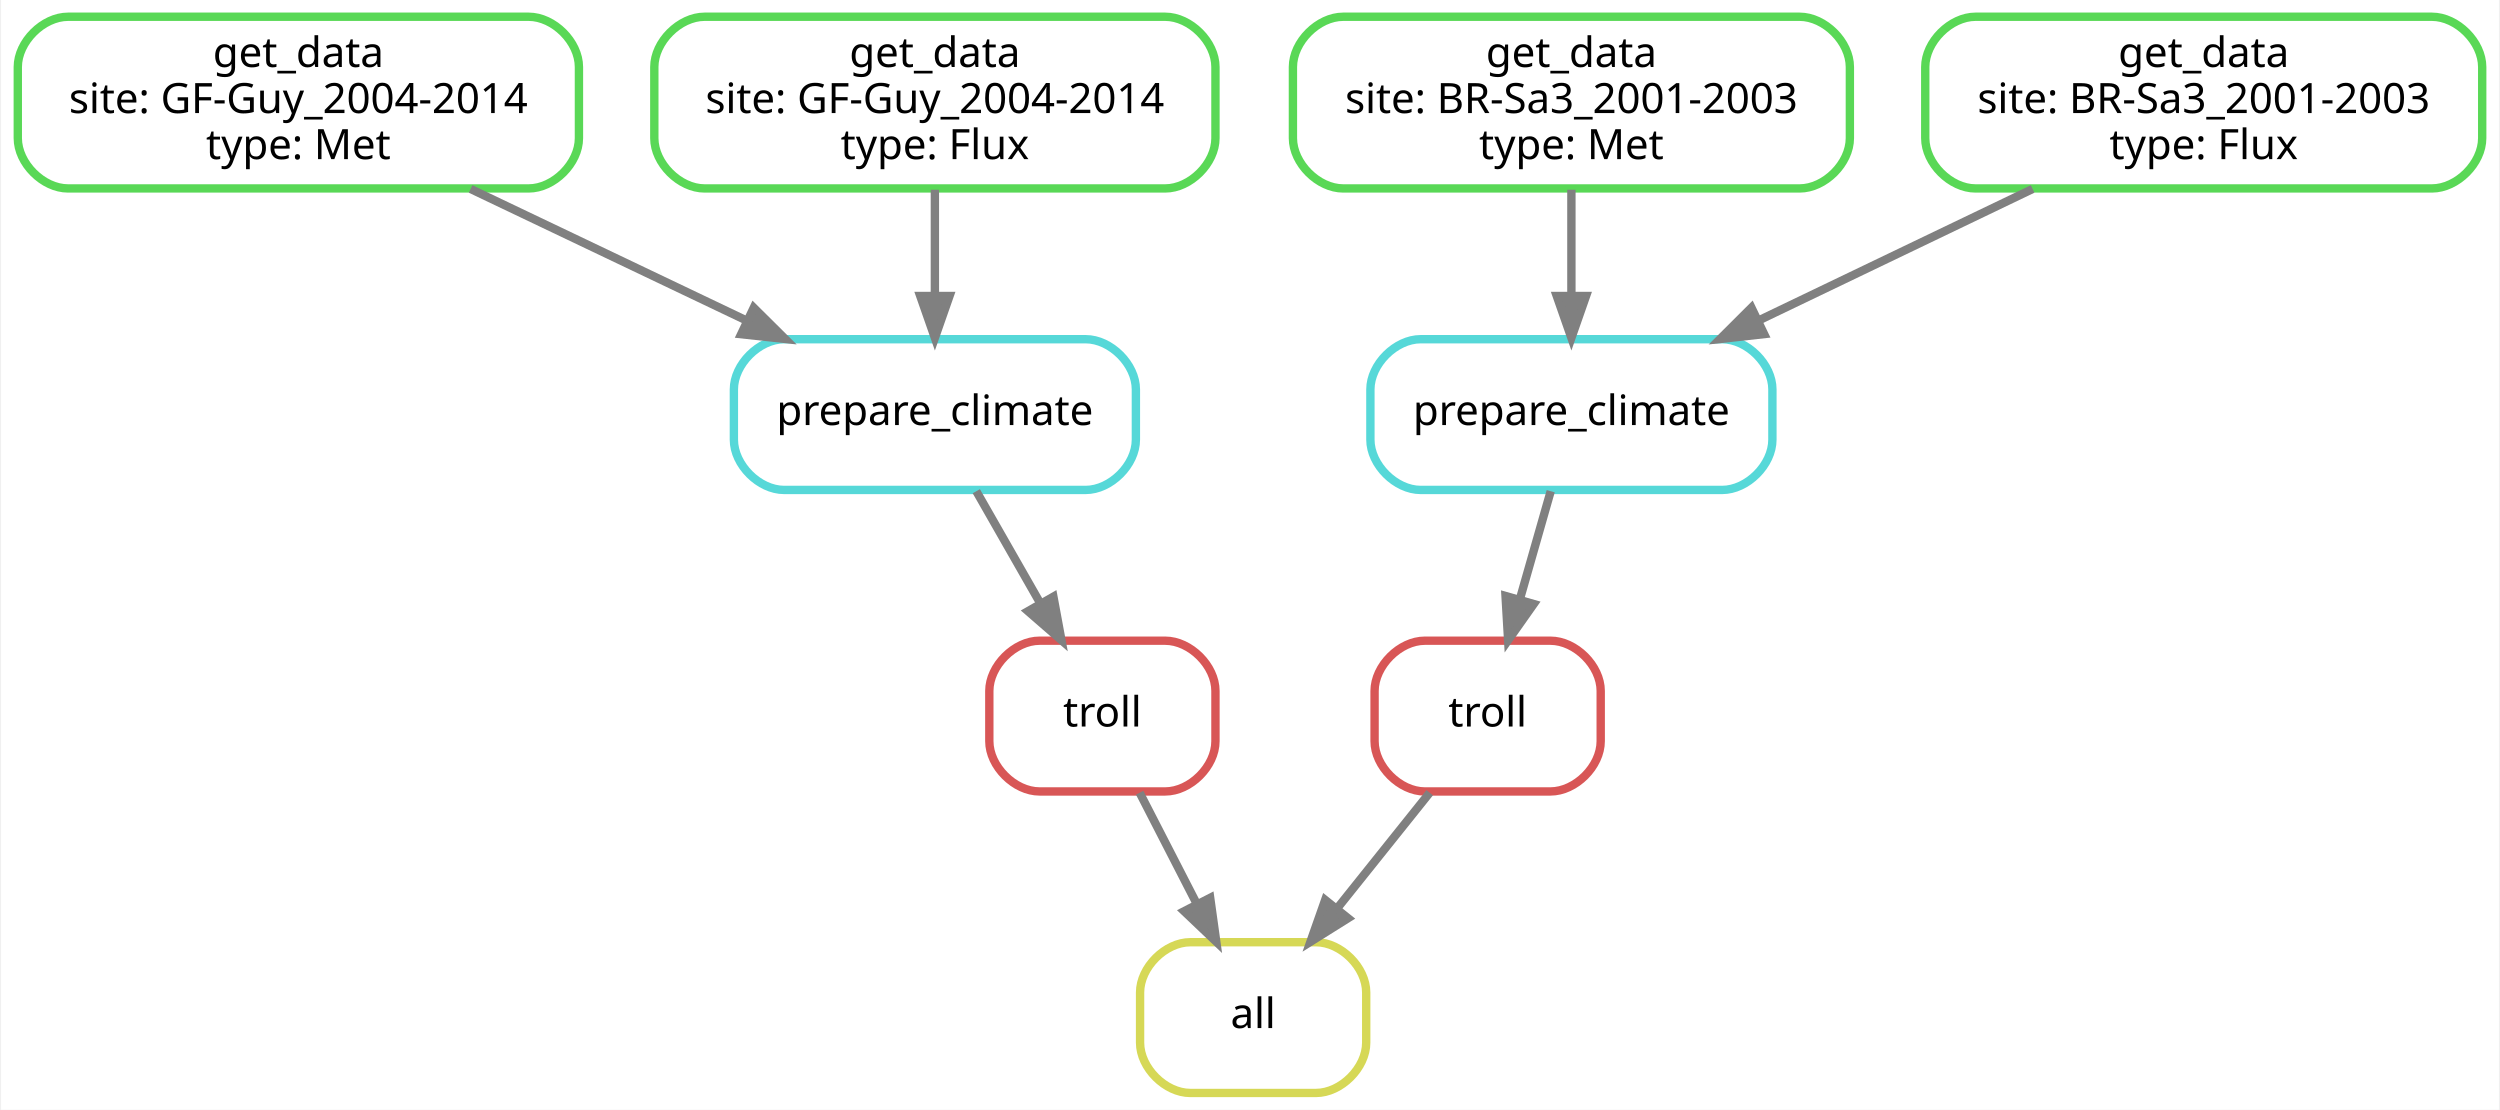
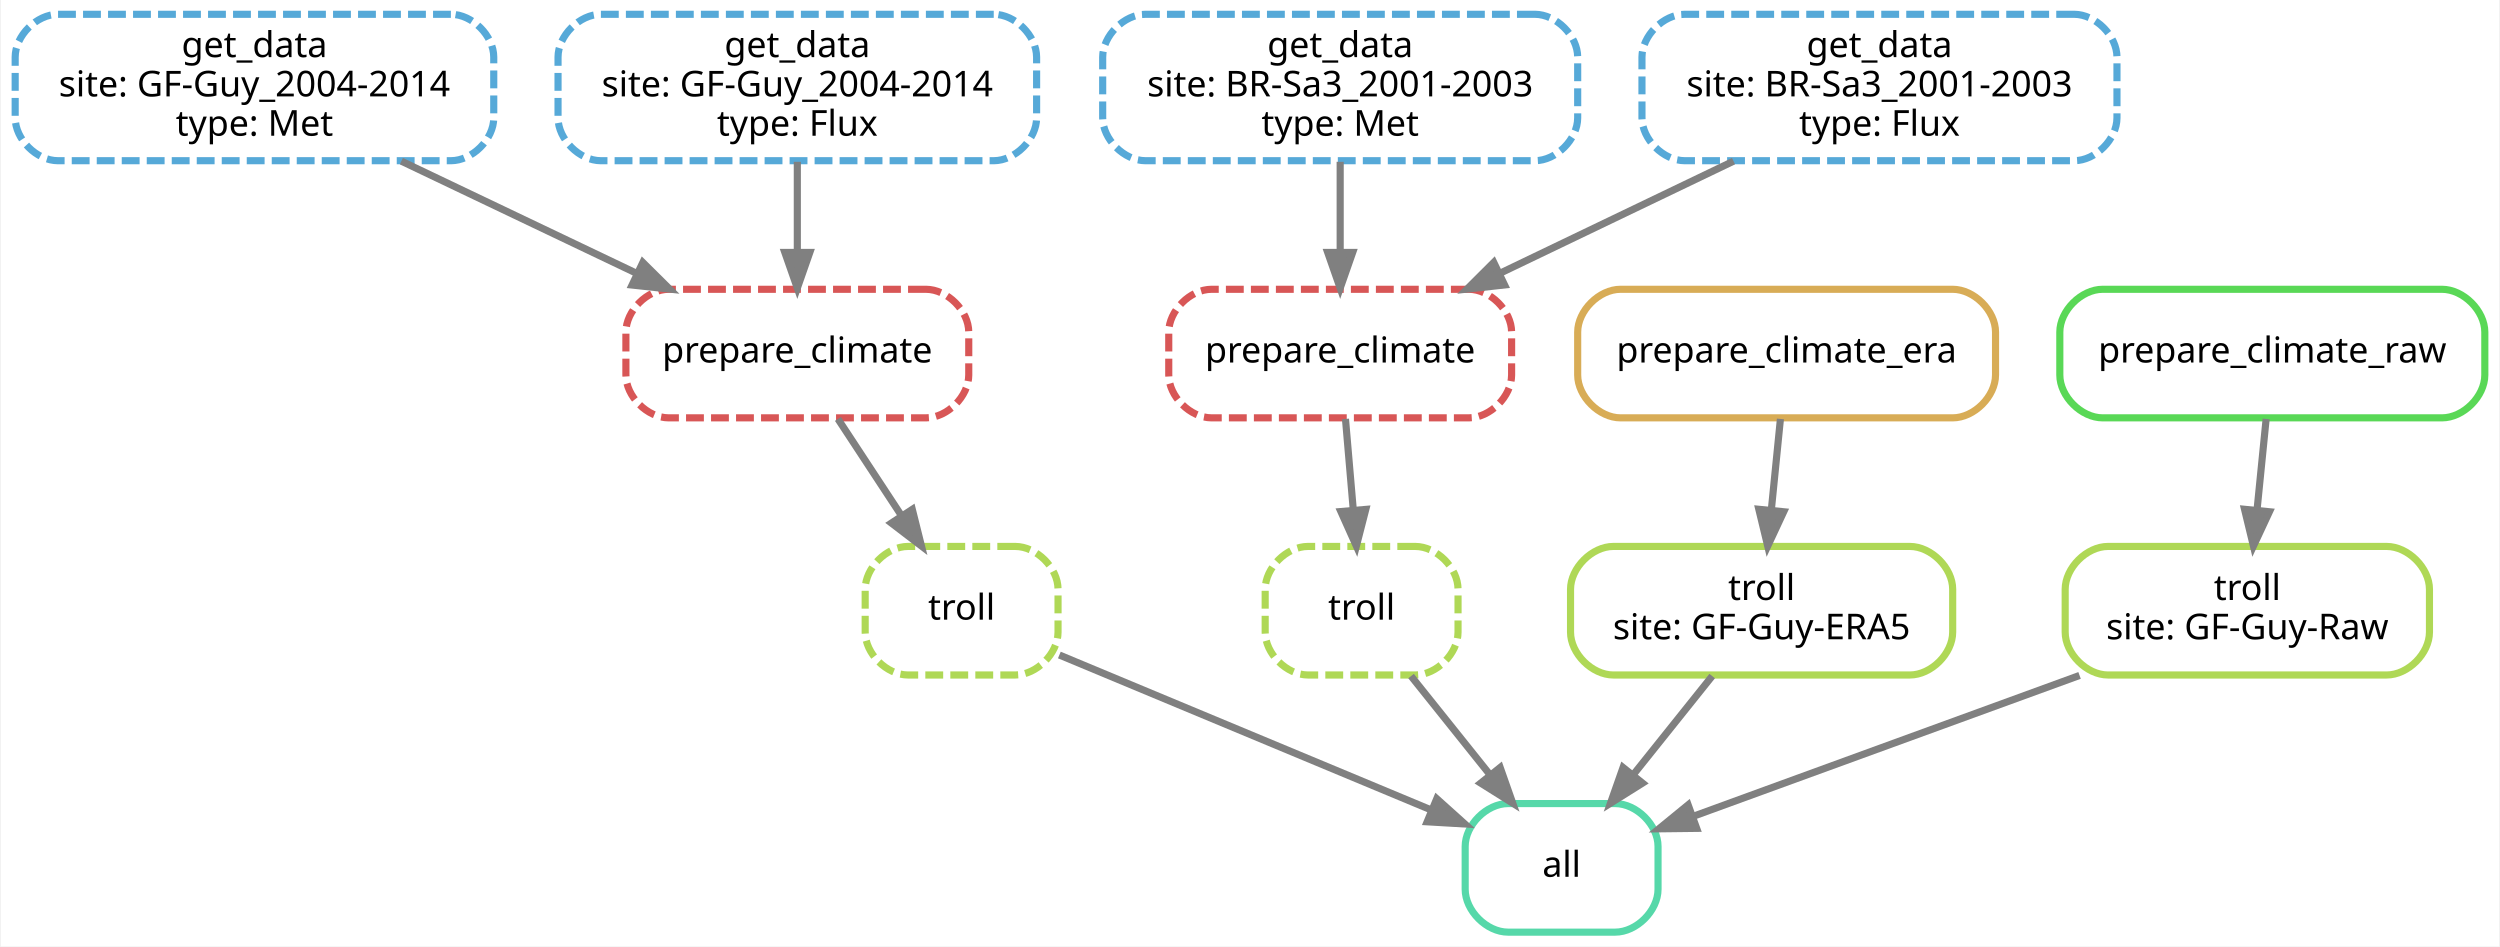
- <svg xmlns="http://www.w3.org/2000/svg" width="597pt" height="265pt" viewBox="0.00 0.00 596.50 265.00">
+ <svg xmlns="http://www.w3.org/2000/svg" width="700pt" height="265pt" viewBox="0.00 0.00 699.50 265.00">
  <g id="graph0" class="graph" transform="scale(1 1) rotate(0) translate(4 261)">
-     <polygon fill="white" stroke="transparent" points="-4,4 -4,-261 592.5,-261 592.5,4 -4,4" />
+     <polygon fill="white" stroke="transparent" points="-4,4 -4,-261 695.5,-261 695.5,4 -4,4" />
    <g id="node1" class="node">
-       <path fill="none" stroke="#d6d856" stroke-width="2" d="M310,-36C310,-36 280,-36 280,-36 274,-36 268,-30 268,-24 268,-24 268,-12 268,-12 268,-6 274,0 280,0 280,0 310,0 310,0 316,0 322,-6 322,-12 322,-12 322,-24 322,-24 322,-30 316,-36 310,-36" />
-       <text text-anchor="middle" x="295" y="-15.5" font-family="sans" font-size="10.00">all</text>
+       <path fill="none" stroke="#56d8a9" stroke-width="2" d="M448,-36C448,-36 418,-36 418,-36 412,-36 406,-30 406,-24 406,-24 406,-12 406,-12 406,-6 412,0 418,0 418,0 448,0 448,0 454,0 460,-6 460,-12 460,-12 460,-24 460,-24 460,-30 454,-36 448,-36" />
+       <text text-anchor="middle" x="433" y="-15.5" font-family="sans" font-size="10.00">all</text>
    </g>
    <g id="node2" class="node">
-       <path fill="none" stroke="#d85656" stroke-width="2" d="M274,-108C274,-108 244,-108 244,-108 238,-108 232,-102 232,-96 232,-96 232,-84 232,-84 232,-78 238,-72 244,-72 244,-72 274,-72 274,-72 280,-72 286,-78 286,-84 286,-84 286,-96 286,-96 286,-102 280,-108 274,-108" />
-       <text text-anchor="middle" x="259" y="-87.5" font-family="sans" font-size="10.00">troll</text>
+       <path fill="none" stroke="#afd856" stroke-width="2" stroke-dasharray="5,2" d="M280,-108C280,-108 250,-108 250,-108 244,-108 238,-102 238,-96 238,-96 238,-84 238,-84 238,-78 244,-72 250,-72 250,-72 280,-72 280,-72 286,-72 292,-78 292,-84 292,-84 292,-96 292,-96 292,-102 286,-108 280,-108" />
+       <text text-anchor="middle" x="265" y="-87.5" font-family="sans" font-size="10.00">troll</text>
    </g>
    <g id="edge1" class="edge">
-       <path fill="none" stroke="grey" stroke-width="2" d="M267.9,-71.7C272,-63.73 276.95,-54.1 281.49,-45.26" />
-       <polygon fill="grey" stroke="grey" stroke-width="2" points="284.74,-46.6 286.2,-36.1 278.52,-43.4 284.74,-46.6" />
+       <path fill="none" stroke="grey" stroke-width="2" d="M292.37,-77.6C320.76,-65.77 365.32,-47.2 396.66,-34.14" />
+       <polygon fill="grey" stroke="grey" stroke-width="2" points="398.04,-37.36 405.92,-30.28 395.35,-30.9 398.04,-37.36" />
    </g>
    <g id="node3" class="node">
-       <path fill="none" stroke="#56d8d8" stroke-width="2" d="M255,-180C255,-180 183,-180 183,-180 177,-180 171,-174 171,-168 171,-168 171,-156 171,-156 171,-150 177,-144 183,-144 183,-144 255,-144 255,-144 261,-144 267,-150 267,-156 267,-156 267,-168 267,-168 267,-174 261,-180 255,-180" />
+       <path fill="none" stroke="#d85656" stroke-width="2" stroke-dasharray="5,2" d="M255,-180C255,-180 183,-180 183,-180 177,-180 171,-174 171,-168 171,-168 171,-156 171,-156 171,-150 177,-144 183,-144 183,-144 255,-144 255,-144 261,-144 267,-150 267,-156 267,-156 267,-168 267,-168 267,-174 261,-180 255,-180" />
      <text text-anchor="middle" x="219" y="-159.5" font-family="sans" font-size="10.00">prepare_climate</text>
    </g>
-     <g id="edge3" class="edge">
-       <path fill="none" stroke="grey" stroke-width="2" d="M228.89,-143.7C233.49,-135.64 239.06,-125.89 244.15,-116.98" />
-       <polygon fill="grey" stroke="grey" stroke-width="2" points="247.3,-118.52 249.23,-108.1 241.23,-115.05 247.3,-118.52" />
+     <g id="edge5" class="edge">
+       <path fill="none" stroke="grey" stroke-width="2" d="M230.37,-143.7C235.72,-135.56 242.2,-125.69 248.11,-116.7" />
+       <polygon fill="grey" stroke="grey" stroke-width="2" points="251.19,-118.38 253.76,-108.1 245.34,-114.54 251.19,-118.38" />
    </g>
    <g id="node4" class="node">
-       <path fill="none" stroke="#59d856" stroke-width="2" d="M122,-257C122,-257 12,-257 12,-257 6,-257 0,-251 0,-245 0,-245 0,-228 0,-228 0,-222 6,-216 12,-216 12,-216 122,-216 122,-216 128,-216 134,-222 134,-228 134,-228 134,-245 134,-245 134,-251 128,-257 122,-257" />
+       <path fill="none" stroke="#56a9d8" stroke-width="2" stroke-dasharray="5,2" d="M122,-257C122,-257 12,-257 12,-257 6,-257 0,-251 0,-245 0,-245 0,-228 0,-228 0,-222 6,-216 12,-216 12,-216 122,-216 122,-216 128,-216 134,-222 134,-228 134,-228 134,-245 134,-245 134,-251 128,-257 122,-257" />
      <text text-anchor="middle" x="67" y="-245" font-family="sans" font-size="10.00">get_data</text>
      <text text-anchor="middle" x="67" y="-234" font-family="sans" font-size="10.00">site: GF-Guy_2004-2014</text>
      <text text-anchor="middle" x="67" y="-223" font-family="sans" font-size="10.00">type: Met</text>
    </g>
-     <g id="edge4" class="edge">
+     <g id="edge6" class="edge">
      <path fill="none" stroke="grey" stroke-width="2" d="M108.13,-215.88C128.49,-206.17 153.11,-194.43 173.97,-184.48" />
      <polygon fill="grey" stroke="grey" stroke-width="2" points="175.74,-187.51 183.26,-180.05 172.73,-181.19 175.74,-187.51" />
    </g>
    <g id="node5" class="node">
-       <path fill="none" stroke="#59d856" stroke-width="2" d="M274,-257C274,-257 164,-257 164,-257 158,-257 152,-251 152,-245 152,-245 152,-228 152,-228 152,-222 158,-216 164,-216 164,-216 274,-216 274,-216 280,-216 286,-222 286,-228 286,-228 286,-245 286,-245 286,-251 280,-257 274,-257" />
+       <path fill="none" stroke="#56a9d8" stroke-width="2" stroke-dasharray="5,2" d="M274,-257C274,-257 164,-257 164,-257 158,-257 152,-251 152,-245 152,-245 152,-228 152,-228 152,-222 158,-216 164,-216 164,-216 274,-216 274,-216 280,-216 286,-222 286,-228 286,-228 286,-245 286,-245 286,-251 280,-257 274,-257" />
      <text text-anchor="middle" x="219" y="-245" font-family="sans" font-size="10.00">get_data</text>
      <text text-anchor="middle" x="219" y="-234" font-family="sans" font-size="10.00">site: GF-Guy_2004-2014</text>
      <text text-anchor="middle" x="219" y="-223" font-family="sans" font-size="10.00">type: Flux</text>
    </g>
-     <g id="edge5" class="edge">
+     <g id="edge7" class="edge">
      <path fill="none" stroke="grey" stroke-width="2" d="M219,-215.69C219,-207.91 219,-198.84 219,-190.45" />
      <polygon fill="grey" stroke="grey" stroke-width="2" points="222.5,-190.32 219,-180.32 215.5,-190.32 222.5,-190.32" />
    </g>
    <g id="node6" class="node">
-       <path fill="none" stroke="#d85656" stroke-width="2" d="M366,-108C366,-108 336,-108 336,-108 330,-108 324,-102 324,-96 324,-96 324,-84 324,-84 324,-78 330,-72 336,-72 336,-72 366,-72 366,-72 372,-72 378,-78 378,-84 378,-84 378,-96 378,-96 378,-102 372,-108 366,-108" />
-       <text text-anchor="middle" x="351" y="-87.5" font-family="sans" font-size="10.00">troll</text>
+       <path fill="none" stroke="#afd856" stroke-width="2" stroke-dasharray="5,2" d="M392,-108C392,-108 362,-108 362,-108 356,-108 350,-102 350,-96 350,-96 350,-84 350,-84 350,-78 356,-72 362,-72 362,-72 392,-72 392,-72 398,-72 404,-78 404,-84 404,-84 404,-96 404,-96 404,-102 398,-108 392,-108" />
+       <text text-anchor="middle" x="377" y="-87.5" font-family="sans" font-size="10.00">troll</text>
    </g>
    <g id="edge2" class="edge">
-       <path fill="none" stroke="grey" stroke-width="2" d="M337.16,-71.7C330.51,-63.39 322.42,-53.28 315.11,-44.14" />
-       <polygon fill="grey" stroke="grey" stroke-width="2" points="317.66,-41.73 308.68,-36.1 312.2,-46.1 317.66,-41.73" />
+       <path fill="none" stroke="grey" stroke-width="2" d="M390.84,-71.7C397.49,-63.39 405.58,-53.28 412.89,-44.14" />
+       <polygon fill="grey" stroke="grey" stroke-width="2" points="415.8,-46.1 419.32,-36.1 410.34,-41.73 415.8,-46.1" />
    </g>
    <g id="node7" class="node">
-       <path fill="none" stroke="#56d8d8" stroke-width="2" d="M407,-180C407,-180 335,-180 335,-180 329,-180 323,-174 323,-168 323,-168 323,-156 323,-156 323,-150 329,-144 335,-144 335,-144 407,-144 407,-144 413,-144 419,-150 419,-156 419,-156 419,-168 419,-168 419,-174 413,-180 407,-180" />
+       <path fill="none" stroke="#d85656" stroke-width="2" stroke-dasharray="5,2" d="M407,-180C407,-180 335,-180 335,-180 329,-180 323,-174 323,-168 323,-168 323,-156 323,-156 323,-150 329,-144 335,-144 335,-144 407,-144 407,-144 413,-144 419,-150 419,-156 419,-156 419,-168 419,-168 419,-174 413,-180 407,-180" />
      <text text-anchor="middle" x="371" y="-159.5" font-family="sans" font-size="10.00">prepare_climate</text>
    </g>
-     <g id="edge6" class="edge">
-       <path fill="none" stroke="grey" stroke-width="2" d="M366.06,-143.7C363.83,-135.9 361.15,-126.51 358.67,-117.83" />
-       <polygon fill="grey" stroke="grey" stroke-width="2" points="362,-116.76 355.89,-108.1 355.27,-118.68 362,-116.76" />
+     <g id="edge8" class="edge">
+       <path fill="none" stroke="grey" stroke-width="2" d="M372.48,-143.7C373.14,-135.98 373.94,-126.71 374.68,-118.11" />
+       <polygon fill="grey" stroke="grey" stroke-width="2" points="378.17,-118.37 375.53,-108.1 371.19,-117.77 378.17,-118.37" />
    </g>
    <g id="node8" class="node">
-       <path fill="none" stroke="#59d856" stroke-width="2" d="M425.5,-257C425.5,-257 316.5,-257 316.5,-257 310.5,-257 304.5,-251 304.5,-245 304.5,-245 304.5,-228 304.5,-228 304.5,-222 310.5,-216 316.5,-216 316.5,-216 425.5,-216 425.5,-216 431.5,-216 437.5,-222 437.5,-228 437.5,-228 437.5,-245 437.5,-245 437.5,-251 431.5,-257 425.5,-257" />
+       <path fill="none" stroke="#56a9d8" stroke-width="2" stroke-dasharray="5,2" d="M425.5,-257C425.5,-257 316.5,-257 316.5,-257 310.5,-257 304.5,-251 304.5,-245 304.5,-245 304.5,-228 304.5,-228 304.5,-222 310.5,-216 316.5,-216 316.5,-216 425.5,-216 425.5,-216 431.5,-216 437.5,-222 437.5,-228 437.5,-228 437.5,-245 437.5,-245 437.5,-251 431.5,-257 425.5,-257" />
      <text text-anchor="middle" x="371" y="-245" font-family="sans" font-size="10.00">get_data</text>
      <text text-anchor="middle" x="371" y="-234" font-family="sans" font-size="10.00">site: BR-Sa3_2001-2003</text>
      <text text-anchor="middle" x="371" y="-223" font-family="sans" font-size="10.00">type: Met</text>
    </g>
-     <g id="edge7" class="edge">
+     <g id="edge9" class="edge">
      <path fill="none" stroke="grey" stroke-width="2" d="M371,-215.69C371,-207.91 371,-198.84 371,-190.45" />
      <polygon fill="grey" stroke="grey" stroke-width="2" points="374.5,-190.32 371,-180.32 367.5,-190.32 374.5,-190.32" />
    </g>
    <g id="node9" class="node">
-       <path fill="none" stroke="#59d856" stroke-width="2" d="M576.5,-257C576.5,-257 467.5,-257 467.5,-257 461.5,-257 455.5,-251 455.5,-245 455.5,-245 455.5,-228 455.5,-228 455.5,-222 461.5,-216 467.5,-216 467.5,-216 576.5,-216 576.5,-216 582.5,-216 588.5,-222 588.5,-228 588.5,-228 588.5,-245 588.5,-245 588.5,-251 582.5,-257 576.5,-257" />
+       <path fill="none" stroke="#56a9d8" stroke-width="2" stroke-dasharray="5,2" d="M576.5,-257C576.5,-257 467.5,-257 467.5,-257 461.5,-257 455.5,-251 455.5,-245 455.5,-245 455.5,-228 455.5,-228 455.5,-222 461.5,-216 467.5,-216 467.5,-216 576.5,-216 576.5,-216 582.5,-216 588.5,-222 588.5,-228 588.5,-228 588.5,-245 588.5,-245 588.5,-251 582.5,-257 576.5,-257" />
      <text text-anchor="middle" x="522" y="-245" font-family="sans" font-size="10.00">get_data</text>
      <text text-anchor="middle" x="522" y="-234" font-family="sans" font-size="10.00">site: BR-Sa3_2001-2003</text>
      <text text-anchor="middle" x="522" y="-223" font-family="sans" font-size="10.00">type: Flux</text>
    </g>
-     <g id="edge8" class="edge">
+     <g id="edge10" class="edge">
      <path fill="none" stroke="grey" stroke-width="2" d="M481.14,-215.88C460.91,-206.17 436.46,-194.43 415.73,-184.48" />
      <polygon fill="grey" stroke="grey" stroke-width="2" points="417.03,-181.22 406.5,-180.05 414,-187.53 417.03,-181.22" />
    </g>
+     <g id="node10" class="node">
+       <path fill="none" stroke="#afd856" stroke-width="2" d="M530.5,-108C530.5,-108 447.5,-108 447.5,-108 441.5,-108 435.5,-102 435.5,-96 435.5,-96 435.5,-84 435.5,-84 435.5,-78 441.5,-72 447.5,-72 447.5,-72 530.5,-72 530.5,-72 536.5,-72 542.5,-78 542.5,-84 542.5,-84 542.5,-96 542.5,-96 542.5,-102 536.5,-108 530.5,-108" />
+       <text text-anchor="middle" x="489" y="-93" font-family="sans" font-size="10.00">troll</text>
+       <text text-anchor="middle" x="489" y="-82" font-family="sans" font-size="10.00">site: GF-Guy-ERA5</text>
+     </g>
+     <g id="edge3" class="edge">
+       <path fill="none" stroke="grey" stroke-width="2" d="M475.16,-71.7C468.51,-63.39 460.42,-53.28 453.11,-44.14" />
+       <polygon fill="grey" stroke="grey" stroke-width="2" points="455.66,-41.73 446.68,-36.1 450.2,-46.1 455.66,-41.73" />
+     </g>
+     <g id="node11" class="node">
+       <path fill="none" stroke="#d8ac56" stroke-width="2" d="M542.5,-180C542.5,-180 449.5,-180 449.5,-180 443.5,-180 437.5,-174 437.5,-168 437.5,-168 437.5,-156 437.5,-156 437.5,-150 443.5,-144 449.5,-144 449.5,-144 542.5,-144 542.5,-144 548.5,-144 554.5,-150 554.5,-156 554.5,-156 554.5,-168 554.5,-168 554.5,-174 548.5,-180 542.5,-180" />
+       <text text-anchor="middle" x="496" y="-159.5" font-family="sans" font-size="10.00">prepare_climate_era</text>
+     </g>
+     <g id="edge11" class="edge">
+       <path fill="none" stroke="grey" stroke-width="2" d="M494.27,-143.7C493.5,-135.98 492.57,-126.71 491.71,-118.11" />
+       <polygon fill="grey" stroke="grey" stroke-width="2" points="495.19,-117.71 490.71,-108.1 488.22,-118.4 495.19,-117.71" />
+     </g>
+     <g id="node12" class="node">
+       <path fill="none" stroke="#afd856" stroke-width="2" d="M664,-108C664,-108 586,-108 586,-108 580,-108 574,-102 574,-96 574,-96 574,-84 574,-84 574,-78 580,-72 586,-72 586,-72 664,-72 664,-72 670,-72 676,-78 676,-84 676,-84 676,-96 676,-96 676,-102 670,-108 664,-108" />
+       <text text-anchor="middle" x="625" y="-93" font-family="sans" font-size="10.00">troll</text>
+       <text text-anchor="middle" x="625" y="-82" font-family="sans" font-size="10.00">site: GF-Guy-Raw</text>
+     </g>
+     <g id="edge4" class="edge">
+       <path fill="none" stroke="grey" stroke-width="2" d="M578.03,-71.88C544.67,-59.71 500.52,-43.62 469.73,-32.39" />
+       <polygon fill="grey" stroke="grey" stroke-width="2" points="470.82,-29.06 460.23,-28.93 468.43,-35.64 470.82,-29.06" />
+     </g>
+     <g id="node13" class="node">
+       <path fill="none" stroke="#59d856" stroke-width="2" d="M679.5,-180C679.5,-180 584.5,-180 584.5,-180 578.5,-180 572.5,-174 572.5,-168 572.5,-168 572.5,-156 572.5,-156 572.5,-150 578.5,-144 584.5,-144 584.5,-144 679.5,-144 679.5,-144 685.5,-144 691.5,-150 691.5,-156 691.5,-156 691.5,-168 691.5,-168 691.5,-174 685.5,-180 679.5,-180" />
+       <text text-anchor="middle" x="632" y="-159.5" font-family="sans" font-size="10.00">prepare_climate_raw</text>
+     </g>
+     <g id="edge12" class="edge">
+       <path fill="none" stroke="grey" stroke-width="2" d="M630.27,-143.7C629.5,-135.98 628.57,-126.71 627.71,-118.11" />
+       <polygon fill="grey" stroke="grey" stroke-width="2" points="631.19,-117.71 626.71,-108.1 624.22,-118.4 631.19,-117.71" />
+     </g>
  </g>
</svg>
